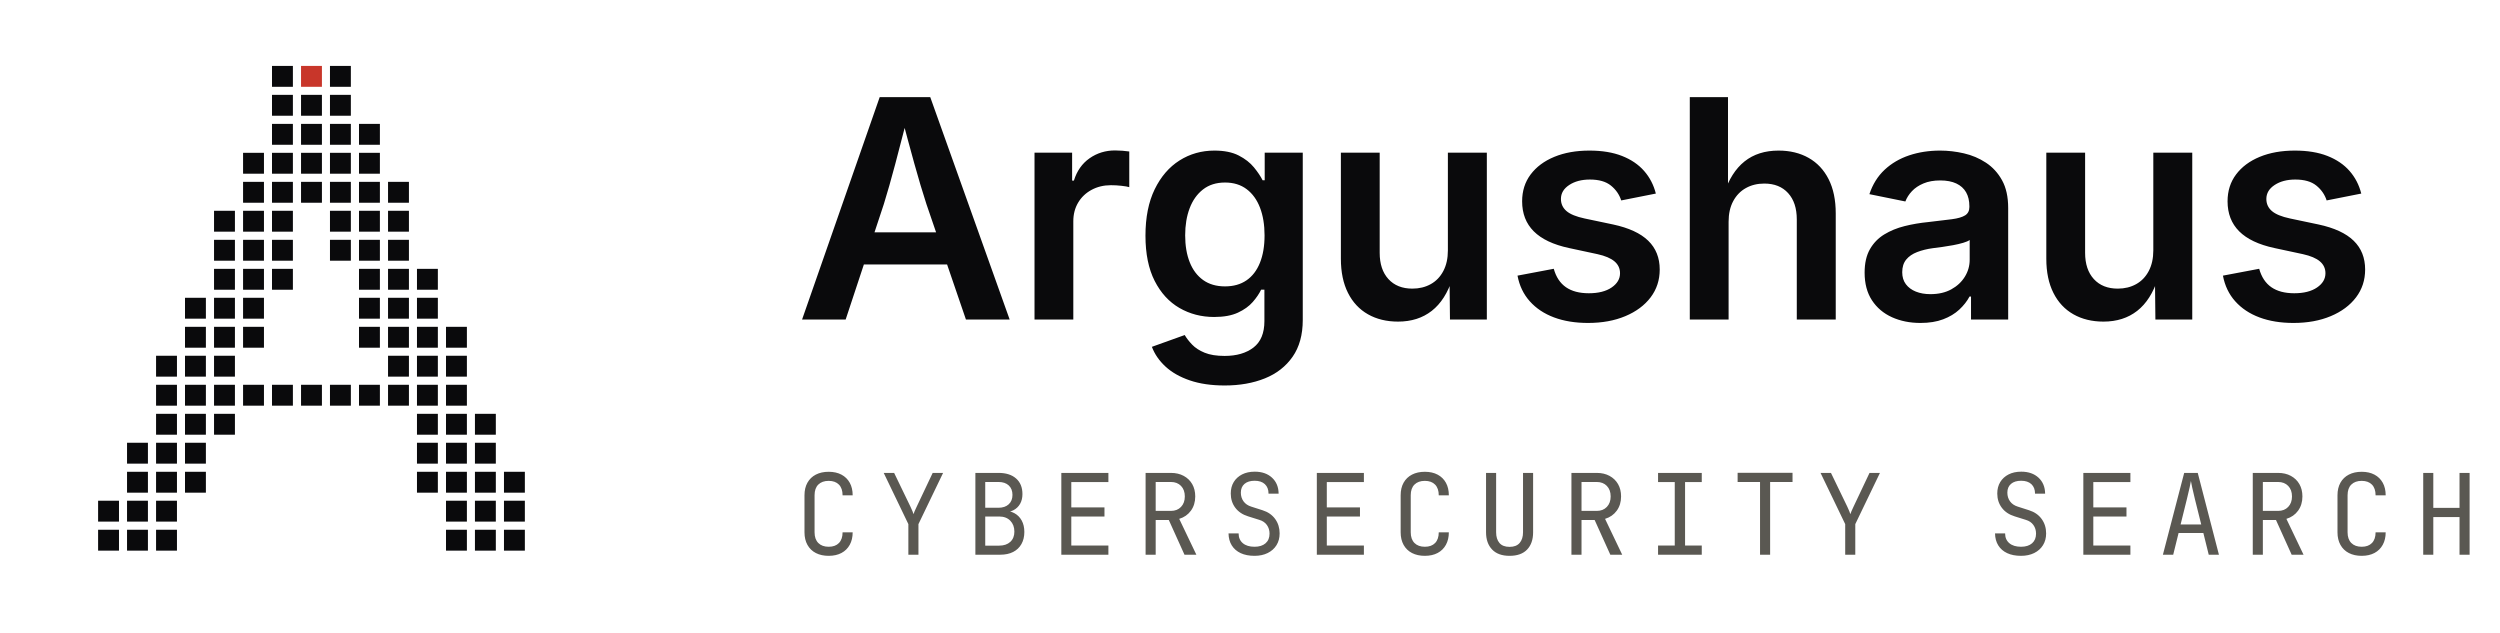
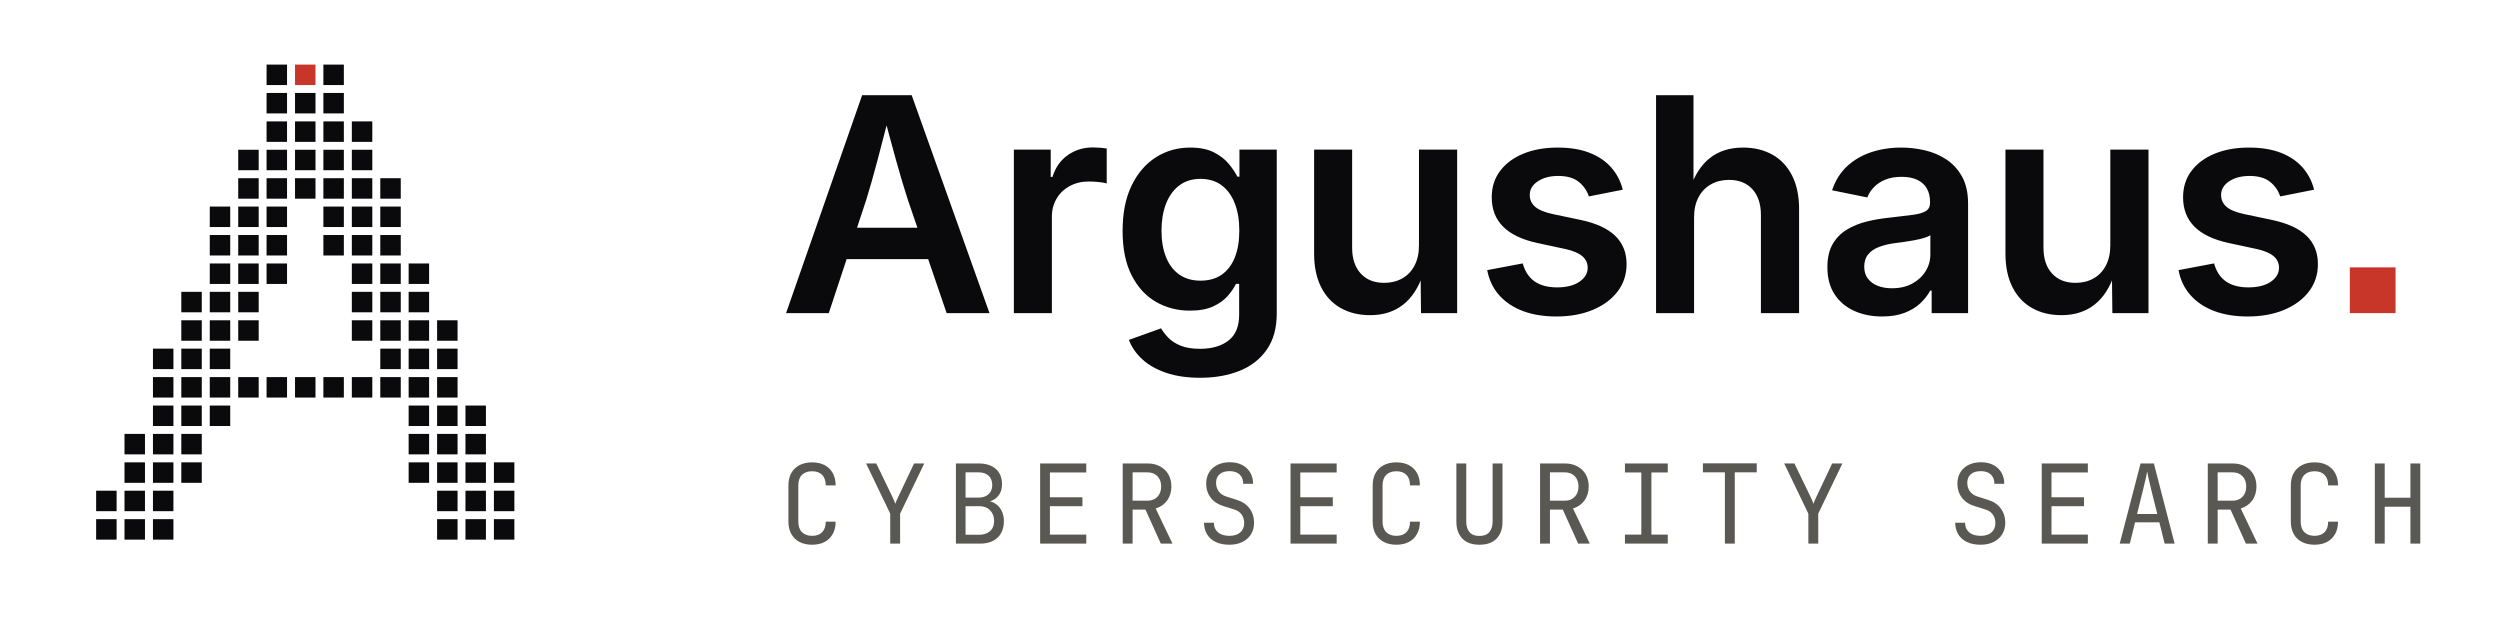
- <svg xmlns="http://www.w3.org/2000/svg" viewBox="0 0 245.4 62" width="245" height="62">
+ <svg xmlns="http://www.w3.org/2000/svg" viewBox="0 0 250.4 62" width="250" height="62">
  <rect x="26.70" y="6.42" width="2.05" height="2.05" fill="#0A0A0C" />
  <rect x="29.55" y="6.42" width="2.05" height="2.05" fill="#C8362A" />
  <rect x="32.39" y="6.42" width="2.05" height="2.05" fill="#0A0A0C" />
  <rect x="26.70" y="9.26" width="2.05" height="2.05" fill="#0A0A0C" />
  <rect x="29.55" y="9.26" width="2.05" height="2.05" fill="#0A0A0C" />
  <rect x="32.39" y="9.26" width="2.05" height="2.05" fill="#0A0A0C" />
  <rect x="26.70" y="12.11" width="2.05" height="2.05" fill="#0A0A0C" />
  <rect x="29.55" y="12.11" width="2.05" height="2.05" fill="#0A0A0C" />
  <rect x="32.39" y="12.11" width="2.05" height="2.05" fill="#0A0A0C" />
  <rect x="35.24" y="12.11" width="2.05" height="2.05" fill="#0A0A0C" />
  <rect x="23.86" y="14.95" width="2.05" height="2.05" fill="#0A0A0C" />
  <rect x="26.70" y="14.95" width="2.05" height="2.05" fill="#0A0A0C" />
  <rect x="29.55" y="14.95" width="2.05" height="2.05" fill="#0A0A0C" />
  <rect x="32.39" y="14.95" width="2.05" height="2.05" fill="#0A0A0C" />
  <rect x="35.24" y="14.95" width="2.05" height="2.05" fill="#0A0A0C" />
  <rect x="23.86" y="17.80" width="2.05" height="2.05" fill="#0A0A0C" />
  <rect x="26.70" y="17.80" width="2.05" height="2.05" fill="#0A0A0C" />
  <rect x="29.55" y="17.80" width="2.05" height="2.05" fill="#0A0A0C" />
  <rect x="32.39" y="17.80" width="2.05" height="2.05" fill="#0A0A0C" />
  <rect x="35.24" y="17.80" width="2.05" height="2.05" fill="#0A0A0C" />
  <rect x="38.09" y="17.80" width="2.05" height="2.05" fill="#0A0A0C" />
  <rect x="21.01" y="20.64" width="2.05" height="2.05" fill="#0A0A0C" />
  <rect x="23.86" y="20.64" width="2.05" height="2.05" fill="#0A0A0C" />
  <rect x="26.70" y="20.64" width="2.05" height="2.05" fill="#0A0A0C" />
  <rect x="32.39" y="20.64" width="2.05" height="2.05" fill="#0A0A0C" />
  <rect x="35.24" y="20.64" width="2.05" height="2.05" fill="#0A0A0C" />
  <rect x="38.09" y="20.64" width="2.05" height="2.05" fill="#0A0A0C" />
  <rect x="21.01" y="23.49" width="2.05" height="2.05" fill="#0A0A0C" />
  <rect x="23.86" y="23.49" width="2.05" height="2.05" fill="#0A0A0C" />
  <rect x="26.70" y="23.49" width="2.05" height="2.05" fill="#0A0A0C" />
  <rect x="32.39" y="23.49" width="2.05" height="2.05" fill="#0A0A0C" />
  <rect x="35.24" y="23.49" width="2.05" height="2.05" fill="#0A0A0C" />
  <rect x="38.09" y="23.49" width="2.05" height="2.05" fill="#0A0A0C" />
  <rect x="21.01" y="26.34" width="2.05" height="2.05" fill="#0A0A0C" />
  <rect x="23.86" y="26.34" width="2.05" height="2.05" fill="#0A0A0C" />
  <rect x="26.70" y="26.34" width="2.05" height="2.05" fill="#0A0A0C" />
  <rect x="35.24" y="26.34" width="2.05" height="2.05" fill="#0A0A0C" />
  <rect x="38.09" y="26.34" width="2.05" height="2.05" fill="#0A0A0C" />
  <rect x="40.93" y="26.34" width="2.05" height="2.05" fill="#0A0A0C" />
  <rect x="18.16" y="29.18" width="2.05" height="2.05" fill="#0A0A0C" />
  <rect x="21.01" y="29.18" width="2.05" height="2.05" fill="#0A0A0C" />
  <rect x="23.86" y="29.18" width="2.05" height="2.05" fill="#0A0A0C" />
  <rect x="35.24" y="29.18" width="2.05" height="2.05" fill="#0A0A0C" />
  <rect x="38.09" y="29.18" width="2.05" height="2.05" fill="#0A0A0C" />
  <rect x="40.93" y="29.18" width="2.05" height="2.05" fill="#0A0A0C" />
  <rect x="18.16" y="32.03" width="2.05" height="2.05" fill="#0A0A0C" />
  <rect x="21.01" y="32.03" width="2.05" height="2.05" fill="#0A0A0C" />
  <rect x="23.86" y="32.03" width="2.05" height="2.05" fill="#0A0A0C" />
  <rect x="35.24" y="32.03" width="2.05" height="2.05" fill="#0A0A0C" />
  <rect x="38.09" y="32.03" width="2.05" height="2.05" fill="#0A0A0C" />
  <rect x="40.93" y="32.03" width="2.05" height="2.05" fill="#0A0A0C" />
  <rect x="43.78" y="32.03" width="2.05" height="2.05" fill="#0A0A0C" />
  <rect x="15.32" y="34.87" width="2.05" height="2.05" fill="#0A0A0C" />
  <rect x="18.16" y="34.87" width="2.05" height="2.05" fill="#0A0A0C" />
  <rect x="21.01" y="34.87" width="2.05" height="2.05" fill="#0A0A0C" />
  <rect x="38.09" y="34.87" width="2.05" height="2.05" fill="#0A0A0C" />
  <rect x="40.93" y="34.87" width="2.05" height="2.05" fill="#0A0A0C" />
  <rect x="43.78" y="34.87" width="2.05" height="2.05" fill="#0A0A0C" />
  <rect x="15.32" y="37.72" width="2.05" height="2.05" fill="#0A0A0C" />
  <rect x="18.16" y="37.72" width="2.05" height="2.05" fill="#0A0A0C" />
  <rect x="21.01" y="37.72" width="2.05" height="2.05" fill="#0A0A0C" />
  <rect x="23.86" y="37.72" width="2.05" height="2.05" fill="#0A0A0C" />
  <rect x="26.70" y="37.72" width="2.05" height="2.05" fill="#0A0A0C" />
  <rect x="29.55" y="37.72" width="2.05" height="2.05" fill="#0A0A0C" />
  <rect x="32.39" y="37.72" width="2.05" height="2.05" fill="#0A0A0C" />
  <rect x="35.24" y="37.72" width="2.05" height="2.05" fill="#0A0A0C" />
  <rect x="38.09" y="37.72" width="2.05" height="2.05" fill="#0A0A0C" />
  <rect x="40.93" y="37.72" width="2.05" height="2.05" fill="#0A0A0C" />
  <rect x="43.78" y="37.72" width="2.05" height="2.05" fill="#0A0A0C" />
  <rect x="15.32" y="40.57" width="2.05" height="2.05" fill="#0A0A0C" />
  <rect x="18.16" y="40.57" width="2.05" height="2.05" fill="#0A0A0C" />
  <rect x="21.01" y="40.57" width="2.05" height="2.05" fill="#0A0A0C" />
  <rect x="40.93" y="40.57" width="2.05" height="2.05" fill="#0A0A0C" />
  <rect x="43.78" y="40.57" width="2.05" height="2.05" fill="#0A0A0C" />
  <rect x="46.62" y="40.57" width="2.05" height="2.05" fill="#0A0A0C" />
  <rect x="12.47" y="43.41" width="2.05" height="2.05" fill="#0A0A0C" />
  <rect x="15.32" y="43.41" width="2.05" height="2.05" fill="#0A0A0C" />
  <rect x="18.16" y="43.41" width="2.05" height="2.05" fill="#0A0A0C" />
  <rect x="40.93" y="43.41" width="2.05" height="2.05" fill="#0A0A0C" />
  <rect x="43.78" y="43.41" width="2.05" height="2.05" fill="#0A0A0C" />
  <rect x="46.62" y="43.41" width="2.05" height="2.05" fill="#0A0A0C" />
  <rect x="12.47" y="46.26" width="2.05" height="2.05" fill="#0A0A0C" />
  <rect x="15.32" y="46.26" width="2.05" height="2.05" fill="#0A0A0C" />
  <rect x="18.16" y="46.26" width="2.05" height="2.05" fill="#0A0A0C" />
  <rect x="40.93" y="46.26" width="2.05" height="2.05" fill="#0A0A0C" />
  <rect x="43.78" y="46.26" width="2.05" height="2.05" fill="#0A0A0C" />
  <rect x="46.62" y="46.26" width="2.05" height="2.05" fill="#0A0A0C" />
  <rect x="49.47" y="46.26" width="2.05" height="2.05" fill="#0A0A0C" />
  <rect x="9.63" y="49.10" width="2.05" height="2.05" fill="#0A0A0C" />
  <rect x="12.47" y="49.10" width="2.05" height="2.05" fill="#0A0A0C" />
  <rect x="15.32" y="49.10" width="2.05" height="2.05" fill="#0A0A0C" />
  <rect x="43.78" y="49.10" width="2.05" height="2.05" fill="#0A0A0C" />
  <rect x="46.62" y="49.10" width="2.05" height="2.05" fill="#0A0A0C" />
  <rect x="49.47" y="49.10" width="2.05" height="2.05" fill="#0A0A0C" />
  <rect x="9.63" y="51.95" width="2.05" height="2.05" fill="#0A0A0C" />
  <rect x="12.47" y="51.95" width="2.05" height="2.05" fill="#0A0A0C" />
  <rect x="15.32" y="51.95" width="2.05" height="2.05" fill="#0A0A0C" />
  <rect x="43.78" y="51.95" width="2.05" height="2.05" fill="#0A0A0C" />
  <rect x="46.62" y="51.95" width="2.05" height="2.05" fill="#0A0A0C" />
  <rect x="49.47" y="51.95" width="2.05" height="2.05" fill="#0A0A0C" />
  <path d="M78.732 31.313 86.35 9.487H91.315L99.108 31.313H94.816L90.935 19.975Q90.363 18.217 89.748 15.998Q89.133 13.779 88.386 10.952H89.206Q88.474 13.808 87.88 16.042Q87.287 18.276 86.76 19.975L83.01 31.313ZM83.171 25.908V22.758H94.67V25.908Z M101.548 31.313V14.936H105.239V17.675H105.415Q105.854 16.254 106.953 15.485Q108.052 14.716 109.458 14.716Q109.78 14.716 110.176 14.746Q110.571 14.775 110.849 14.819V18.32Q110.615 18.247 110.088 18.188Q109.56 18.129 109.048 18.129Q107.993 18.129 107.151 18.584Q106.308 19.038 105.832 19.836Q105.356 20.634 105.356 21.674V31.313Z M120.217 37.788Q118.254 37.788 116.797 37.29Q115.339 36.792 114.409 35.935Q113.479 35.078 113.069 33.994L116.292 32.837Q116.555 33.291 117.017 33.774Q117.478 34.257 118.247 34.572Q119.016 34.887 120.203 34.887Q121.975 34.887 123.045 34.06Q124.114 33.232 124.114 31.474V28.383H123.792Q123.513 28.969 122.971 29.592Q122.429 30.214 121.514 30.639Q120.598 31.064 119.177 31.064Q117.302 31.064 115.772 30.178Q114.241 29.292 113.34 27.519Q112.439 25.747 112.439 23.081Q112.439 20.385 113.347 18.525Q114.255 16.665 115.786 15.698Q117.317 14.731 119.207 14.731Q120.657 14.731 121.594 15.214Q122.532 15.698 123.088 16.379Q123.645 17.06 123.938 17.646H124.143V14.936H127.879V31.357Q127.879 33.54 126.882 34.968Q125.886 36.396 124.158 37.092Q122.429 37.788 120.217 37.788ZM120.247 28.061Q121.492 28.061 122.356 27.468Q123.22 26.875 123.674 25.747Q124.129 24.619 124.129 23.051Q124.129 21.499 123.682 20.334Q123.235 19.17 122.371 18.518Q121.506 17.866 120.247 17.866Q118.958 17.866 118.086 18.547Q117.214 19.228 116.775 20.393Q116.336 21.557 116.336 23.051Q116.336 24.56 116.782 25.688Q117.229 26.816 118.101 27.439Q118.972 28.061 120.247 28.061Z M137.232 31.518Q135.547 31.518 134.28 30.8Q133.013 30.083 132.317 28.698Q131.621 27.314 131.621 25.351V14.936H135.43V24.765Q135.43 26.406 136.287 27.343Q137.144 28.281 138.638 28.281Q139.649 28.281 140.44 27.841Q141.231 27.402 141.678 26.552Q142.124 25.703 142.124 24.531V14.936H145.948V31.313H142.329L142.286 27.27H142.579Q141.89 29.409 140.542 30.463Q139.195 31.518 137.232 31.518Z M155.887 31.65Q153.997 31.65 152.547 31.108Q151.097 30.566 150.167 29.526Q149.237 28.486 148.958 27.006L152.518 26.333Q152.855 27.548 153.712 28.142Q154.569 28.735 155.96 28.735Q157.366 28.735 158.194 28.171Q159.022 27.607 159.022 26.772Q159.022 26.069 158.48 25.608Q157.938 25.146 156.81 24.897L154.012 24.296Q151.697 23.798 150.555 22.656Q149.412 21.513 149.412 19.712Q149.412 18.188 150.247 17.075Q151.082 15.962 152.569 15.346Q154.056 14.731 156.019 14.731Q157.879 14.731 159.219 15.258Q160.56 15.786 161.387 16.731Q162.215 17.675 162.537 18.95L159.139 19.624Q158.861 18.759 158.128 18.166Q157.396 17.573 156.063 17.573Q154.847 17.573 154.034 18.108Q153.221 18.642 153.221 19.477Q153.221 20.195 153.763 20.664Q154.305 21.132 155.55 21.396L158.333 21.982Q160.662 22.48 161.79 23.579Q162.918 24.677 162.918 26.406Q162.918 27.959 162.025 29.138Q161.131 30.317 159.542 30.983Q157.952 31.65 155.887 31.65Z M169.679 21.718V31.313H165.87V9.487H169.62V18.979H169.225Q169.913 16.855 171.246 15.793Q172.579 14.731 174.586 14.731Q176.271 14.731 177.538 15.449Q178.805 16.167 179.5 17.544Q180.196 18.921 180.196 20.898V31.313H176.373V21.484Q176.373 19.843 175.523 18.906Q174.674 17.968 173.18 17.968Q172.169 17.968 171.378 18.408Q170.587 18.847 170.133 19.69Q169.679 20.532 169.679 21.718Z M188.51 31.65Q186.957 31.65 185.712 31.086Q184.467 30.522 183.749 29.423Q183.031 28.325 183.031 26.713Q183.031 25.322 183.551 24.414Q184.071 23.505 184.957 22.963Q185.844 22.421 186.957 22.143Q188.07 21.865 189.271 21.748Q190.692 21.587 191.586 21.469Q192.479 21.352 192.897 21.088Q193.314 20.825 193.314 20.268V20.195Q193.314 19.389 192.992 18.825Q192.67 18.261 192.033 17.961Q191.395 17.661 190.458 17.661Q189.506 17.661 188.81 17.954Q188.114 18.247 187.675 18.715Q187.235 19.184 187.03 19.726L183.5 19.008Q183.983 17.558 184.994 16.613Q186.005 15.669 187.404 15.2Q188.803 14.731 190.443 14.731Q191.6 14.731 192.78 15.002Q193.959 15.273 194.94 15.918Q195.922 16.562 196.522 17.646Q197.123 18.73 197.123 20.371V31.313H193.475V29.057H193.329Q192.963 29.746 192.325 30.339Q191.688 30.932 190.743 31.291Q189.799 31.65 188.51 31.65ZM189.491 28.823Q190.678 28.823 191.534 28.354Q192.391 27.885 192.867 27.116Q193.344 26.347 193.344 25.439V23.505Q193.153 23.652 192.706 23.784Q192.26 23.916 191.71 24.018Q191.161 24.121 190.626 24.194Q190.092 24.267 189.725 24.311Q188.876 24.428 188.187 24.692Q187.499 24.956 187.111 25.432Q186.722 25.908 186.722 26.67Q186.722 27.373 187.081 27.849Q187.44 28.325 188.063 28.574Q188.685 28.823 189.491 28.823Z M206.476 31.518Q204.792 31.518 203.525 30.8Q202.257 30.083 201.562 28.698Q200.866 27.314 200.866 25.351V14.936H204.674V24.765Q204.674 26.406 205.531 27.343Q206.388 28.281 207.882 28.281Q208.893 28.281 209.684 27.841Q210.475 27.402 210.922 26.552Q211.369 25.703 211.369 24.531V14.936H215.192V31.313H211.574L211.53 27.27H211.823Q211.134 29.409 209.787 30.463Q208.439 31.518 206.476 31.518Z M225.131 31.65Q223.242 31.65 221.791 31.108Q220.341 30.566 219.411 29.526Q218.481 28.486 218.203 27.006L221.762 26.333Q222.099 27.548 222.956 28.142Q223.813 28.735 225.204 28.735Q226.611 28.735 227.438 28.171Q228.266 27.607 228.266 26.772Q228.266 26.069 227.724 25.608Q227.182 25.146 226.054 24.897L223.256 24.296Q220.942 23.798 219.799 22.656Q218.657 21.513 218.657 19.712Q218.657 18.188 219.492 17.075Q220.327 15.962 221.813 15.346Q223.3 14.731 225.263 14.731Q227.123 14.731 228.464 15.258Q229.804 15.786 230.632 16.731Q231.459 17.675 231.782 18.95L228.383 19.624Q228.105 18.759 227.372 18.166Q226.64 17.573 225.307 17.573Q224.091 17.573 223.278 18.108Q222.465 18.642 222.465 19.477Q222.465 20.195 223.007 20.664Q223.549 21.132 224.794 21.396L227.578 21.982Q229.907 22.48 231.035 23.579Q232.162 24.677 232.162 26.406Q232.162 27.959 231.269 29.138Q230.375 30.317 228.786 30.983Q227.197 31.65 225.131 31.65Z" fill="#0A0A0C" />
  <path d="M81.344 54.51Q80.618 54.51 80.084 54.235Q79.551 53.96 79.26 53.438Q78.968 52.915 78.968 52.2V48.57Q78.968 47.844 79.26 47.327Q79.551 46.81 80.084 46.535Q80.618 46.26 81.344 46.26Q82.07 46.26 82.598 46.54Q83.126 46.821 83.412 47.338Q83.698 47.855 83.698 48.57H82.708Q82.708 47.888 82.35 47.519Q81.993 47.151 81.344 47.151Q80.695 47.151 80.326 47.514Q79.958 47.877 79.958 48.559V52.2Q79.958 52.882 80.326 53.251Q80.695 53.619 81.344 53.619Q81.993 53.619 82.35 53.251Q82.708 52.882 82.708 52.2H83.698Q83.698 52.904 83.412 53.426Q83.126 53.949 82.598 54.23Q82.07 54.51 81.344 54.51Z M89.165 54.4V51.397L86.745 46.37H87.768L89.363 49.67Q89.495 49.945 89.572 50.138Q89.649 50.33 89.671 50.418Q89.693 50.33 89.775 50.138Q89.858 49.945 89.99 49.67L91.552 46.37H92.575L90.155 51.397V54.4Z M95.743 54.4V46.37H98.02Q99.12 46.37 99.742 46.92Q100.363 47.47 100.363 48.449Q100.363 48.999 100.132 49.406Q99.901 49.813 99.477 50.033Q99.054 50.253 98.46 50.242V50.077Q99.098 50.066 99.566 50.319Q100.033 50.572 100.291 51.045Q100.55 51.518 100.55 52.167Q100.55 52.849 100.264 53.355Q99.978 53.861 99.45 54.13Q98.922 54.4 98.185 54.4ZM96.711 53.509H98.075Q98.768 53.509 99.169 53.141Q99.571 52.772 99.571 52.134Q99.571 51.474 99.169 51.061Q98.768 50.649 98.075 50.649H96.711ZM96.711 49.791H98.009Q98.647 49.791 99.016 49.45Q99.384 49.109 99.384 48.526Q99.384 47.943 99.021 47.602Q98.658 47.261 98.02 47.261H96.711Z M104.18 54.4V46.37H108.8V47.272H105.159V49.758H108.415V50.649H105.159V53.498H108.8V54.4Z M112.452 54.4V46.37H114.938Q115.653 46.37 116.192 46.662Q116.731 46.953 117.028 47.47Q117.325 47.987 117.325 48.68Q117.325 49.494 116.901 50.077Q116.478 50.66 115.752 50.88L117.435 54.4H116.269L114.729 50.99H113.442V54.4ZM113.442 50.099H114.938Q115.554 50.099 115.928 49.709Q116.302 49.318 116.302 48.68Q116.302 48.031 115.928 47.646Q115.554 47.261 114.938 47.261H113.442Z M123.144 54.51Q122.352 54.51 121.785 54.246Q121.219 53.982 120.911 53.487Q120.603 52.992 120.592 52.31H121.582Q121.582 52.915 121.994 53.267Q122.407 53.619 123.144 53.619Q123.837 53.619 124.227 53.278Q124.618 52.937 124.618 52.332Q124.618 51.848 124.359 51.485Q124.101 51.122 123.617 50.979L122.528 50.638Q121.703 50.385 121.257 49.791Q120.812 49.197 120.812 48.394Q120.812 47.745 121.103 47.266Q121.395 46.788 121.923 46.518Q122.451 46.249 123.166 46.249Q124.222 46.249 124.86 46.837Q125.498 47.426 125.509 48.405H124.519Q124.519 47.811 124.161 47.475Q123.804 47.14 123.155 47.14Q122.517 47.14 122.159 47.448Q121.802 47.756 121.802 48.306Q121.802 48.801 122.066 49.164Q122.33 49.527 122.825 49.681L123.925 50.033Q124.728 50.286 125.168 50.891Q125.608 51.496 125.608 52.31Q125.608 52.97 125.3 53.465Q124.992 53.96 124.436 54.235Q123.881 54.51 123.144 54.51Z M129.26 54.4V46.37H133.88V47.272H130.239V49.758H133.495V50.649H130.239V53.498H133.88V54.4Z M139.864 54.51Q139.138 54.51 138.604 54.235Q138.071 53.96 137.779 53.438Q137.488 52.915 137.488 52.2V48.57Q137.488 47.844 137.779 47.327Q138.071 46.81 138.604 46.535Q139.138 46.26 139.864 46.26Q140.59 46.26 141.118 46.54Q141.646 46.821 141.932 47.338Q142.218 47.855 142.218 48.57H141.228Q141.228 47.888 140.87 47.519Q140.513 47.151 139.864 47.151Q139.215 47.151 138.846 47.514Q138.478 47.877 138.478 48.559V52.2Q138.478 52.882 138.846 53.251Q139.215 53.619 139.864 53.619Q140.513 53.619 140.87 53.251Q141.228 52.882 141.228 52.2H142.218Q142.218 52.904 141.932 53.426Q141.646 53.949 141.118 54.23Q140.59 54.51 139.864 54.51Z M148.18 54.51Q147.058 54.51 146.464 53.888Q145.87 53.267 145.87 52.2V46.37H146.86V52.2Q146.86 52.86 147.184 53.245Q147.509 53.63 148.18 53.63Q148.84 53.63 149.17 53.245Q149.5 52.86 149.5 52.2V46.37H150.49V52.2Q150.49 53.278 149.901 53.894Q149.313 54.51 148.18 54.51Z M154.252 54.4V46.37H156.738Q157.453 46.37 157.992 46.662Q158.531 46.953 158.828 47.47Q159.125 47.987 159.125 48.68Q159.125 49.494 158.702 50.077Q158.278 50.66 157.552 50.88L159.235 54.4H158.069L156.529 50.99H155.242V54.4ZM155.242 50.099H156.738Q157.354 50.099 157.728 49.709Q158.102 49.318 158.102 48.68Q158.102 48.031 157.728 47.646Q157.354 47.261 156.738 47.261H155.242Z M162.755 54.4V53.498H164.394V47.272H162.755V46.37H167.045V47.272H165.406V53.498H167.045V54.4Z M172.765 54.4V47.261H170.565V46.359H175.955V47.261H173.755V54.4Z M181.125 54.4V51.397L178.705 46.37H179.728L181.323 49.67Q181.455 49.945 181.532 50.138Q181.609 50.33 181.631 50.418Q181.653 50.33 181.736 50.138Q181.818 49.945 181.95 49.67L183.512 46.37H184.535L182.115 51.397V54.4Z  M198.384 54.51Q197.592 54.51 197.026 54.246Q196.459 53.982 196.151 53.487Q195.843 52.992 195.832 52.31H196.822Q196.822 52.915 197.235 53.267Q197.647 53.619 198.384 53.619Q199.077 53.619 199.468 53.278Q199.858 52.937 199.858 52.332Q199.858 51.848 199.6 51.485Q199.341 51.122 198.857 50.979L197.768 50.638Q196.943 50.385 196.498 49.791Q196.052 49.197 196.052 48.394Q196.052 47.745 196.344 47.266Q196.635 46.788 197.163 46.518Q197.691 46.249 198.406 46.249Q199.462 46.249 200.1 46.837Q200.738 47.426 200.749 48.405H199.759Q199.759 47.811 199.402 47.475Q199.044 47.14 198.395 47.14Q197.757 47.14 197.4 47.448Q197.042 47.756 197.042 48.306Q197.042 48.801 197.306 49.164Q197.57 49.527 198.065 49.681L199.165 50.033Q199.968 50.286 200.408 50.891Q200.848 51.496 200.848 52.31Q200.848 52.97 200.54 53.465Q200.232 53.96 199.677 54.235Q199.121 54.51 198.384 54.51Z M204.5 54.4V46.37H209.12V47.272H205.479V49.758H208.735V50.649H205.479V53.498H209.12V54.4Z M212.31 54.4 214.4 46.37H215.731L217.81 54.4H216.809L216.281 52.266H213.85L213.322 54.4ZM214.048 51.43H216.072L215.456 48.955Q215.28 48.251 215.181 47.778Q215.082 47.305 215.06 47.162Q215.038 47.305 214.939 47.778Q214.84 48.251 214.664 48.944Z M221.132 54.4V46.37H223.618Q224.333 46.37 224.872 46.662Q225.411 46.953 225.708 47.47Q226.005 47.987 226.005 48.68Q226.005 49.494 225.582 50.077Q225.158 50.66 224.432 50.88L226.115 54.4H224.949L223.409 50.99H222.122V54.4ZM222.122 50.099H223.618Q224.234 50.099 224.608 49.709Q224.982 49.318 224.982 48.68Q224.982 48.031 224.608 47.646Q224.234 47.261 223.618 47.261H222.122Z M231.824 54.51Q231.098 54.51 230.565 54.235Q230.031 53.96 229.74 53.438Q229.448 52.915 229.448 52.2V48.57Q229.448 47.844 229.74 47.327Q230.031 46.81 230.565 46.535Q231.098 46.26 231.824 46.26Q232.55 46.26 233.078 46.54Q233.606 46.821 233.892 47.338Q234.178 47.855 234.178 48.57H233.188Q233.188 47.888 232.831 47.519Q232.473 47.151 231.824 47.151Q231.175 47.151 230.807 47.514Q230.438 47.877 230.438 48.559V52.2Q230.438 52.882 230.807 53.251Q231.175 53.619 231.824 53.619Q232.473 53.619 232.831 53.251Q233.188 52.882 233.188 52.2H234.178Q234.178 52.904 233.892 53.426Q233.606 53.949 233.078 54.23Q232.55 54.51 231.824 54.51Z M237.863 54.4V46.37H238.853V49.802H241.427V46.37H242.417V54.4H241.427V50.704H238.853V54.4Z" fill="#5A5852" />
+   <rect class="dot" x="235.36" y="26.73" width="4.58" height="4.58" fill="#C8362A" />
</svg>
